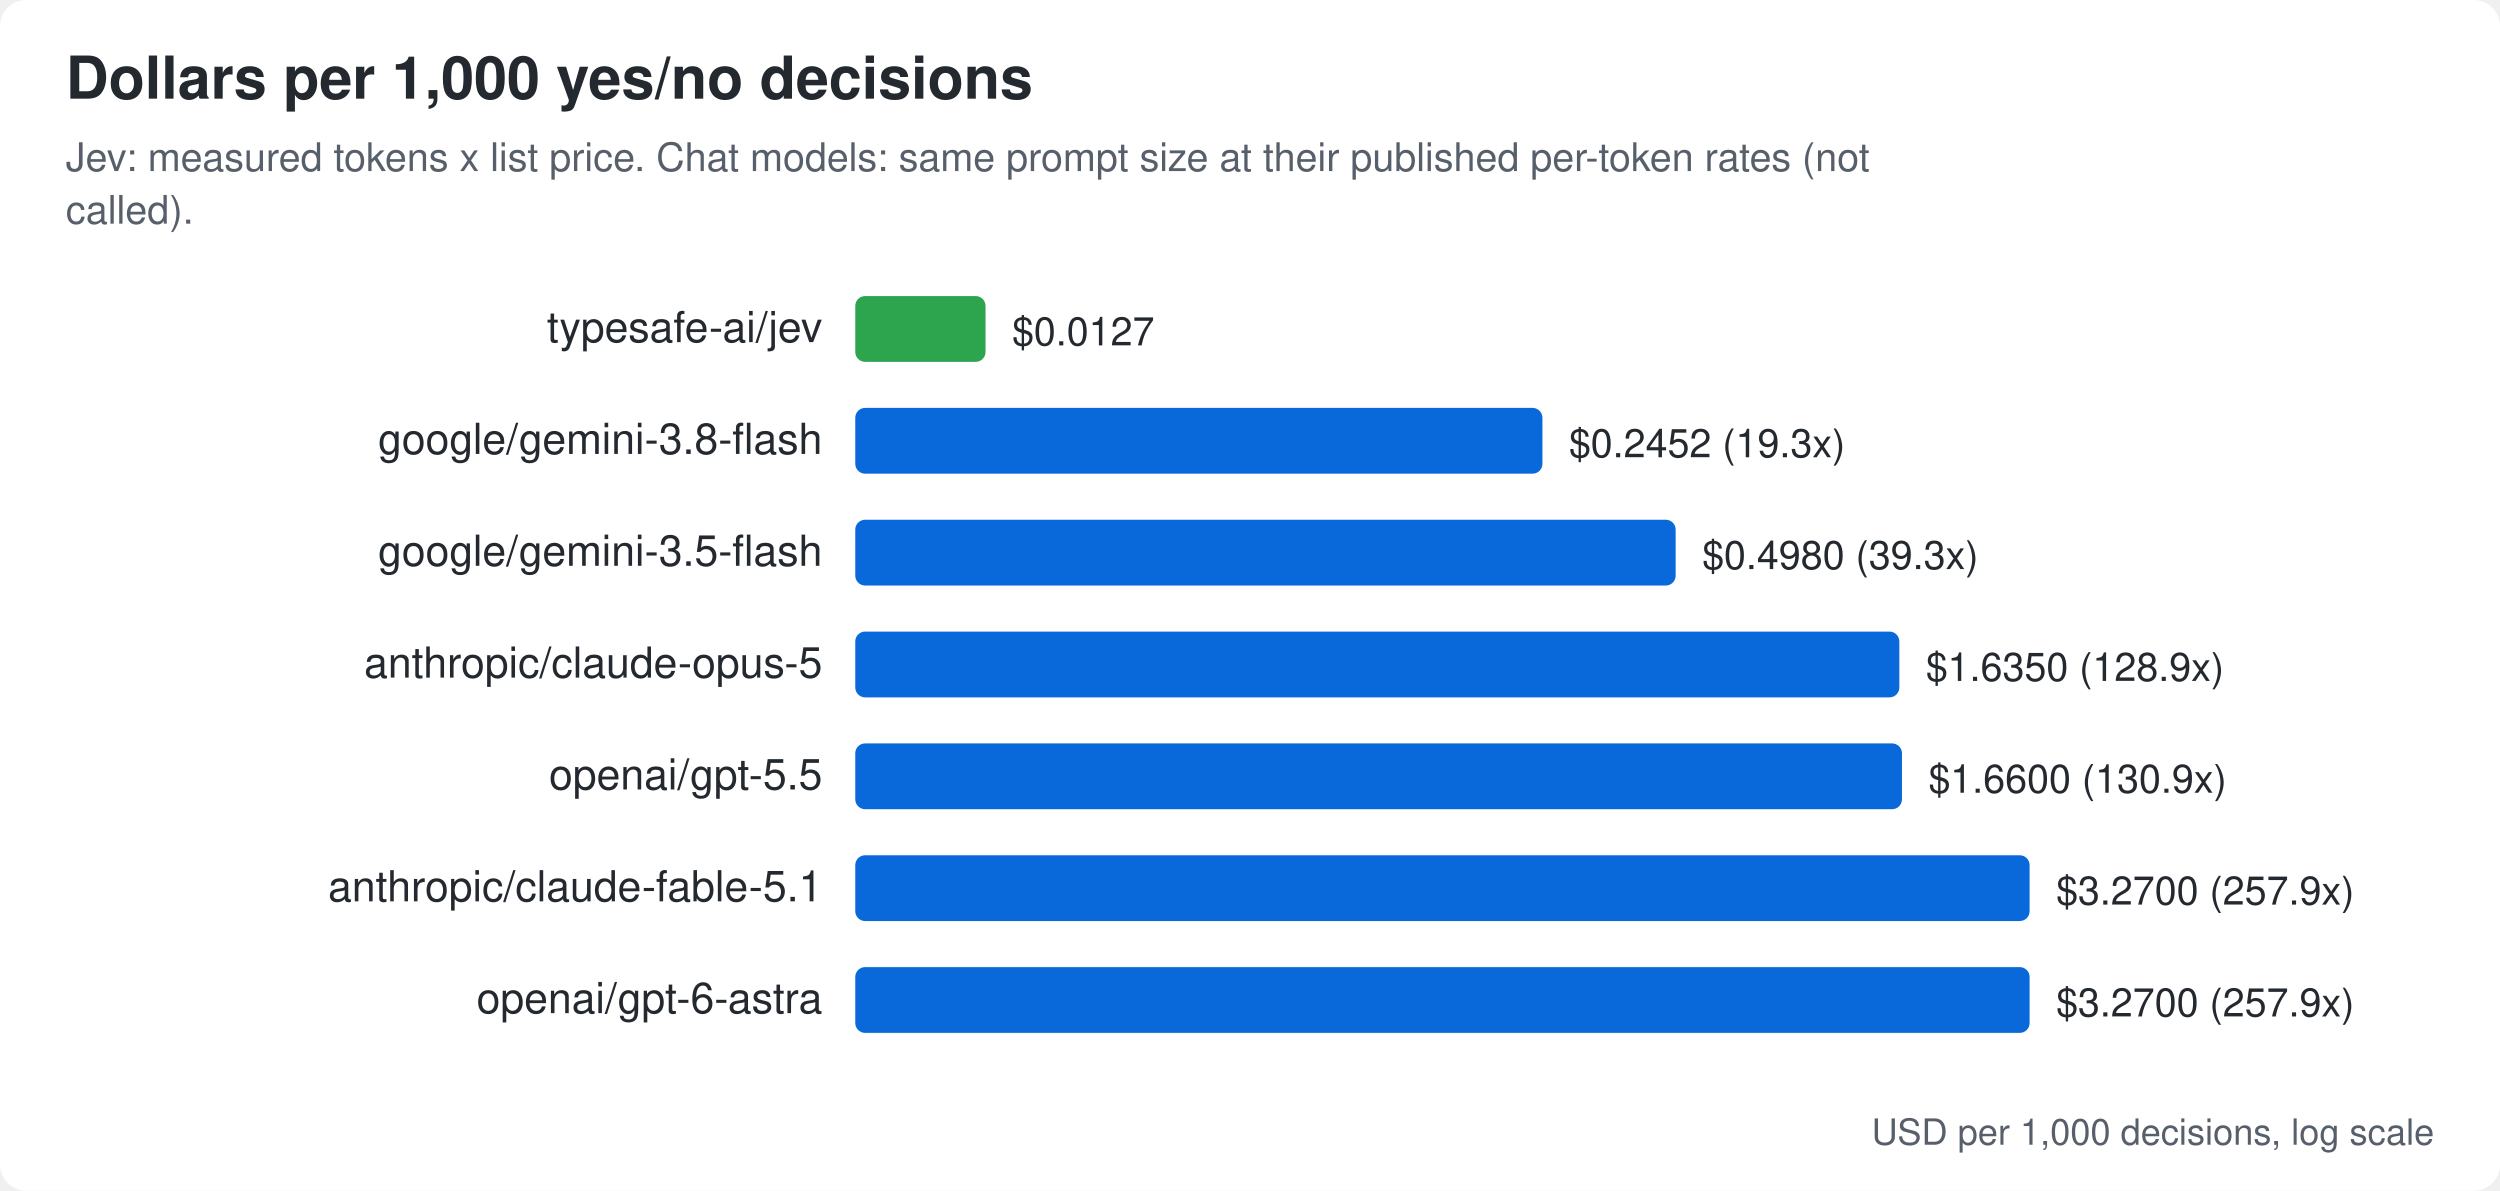
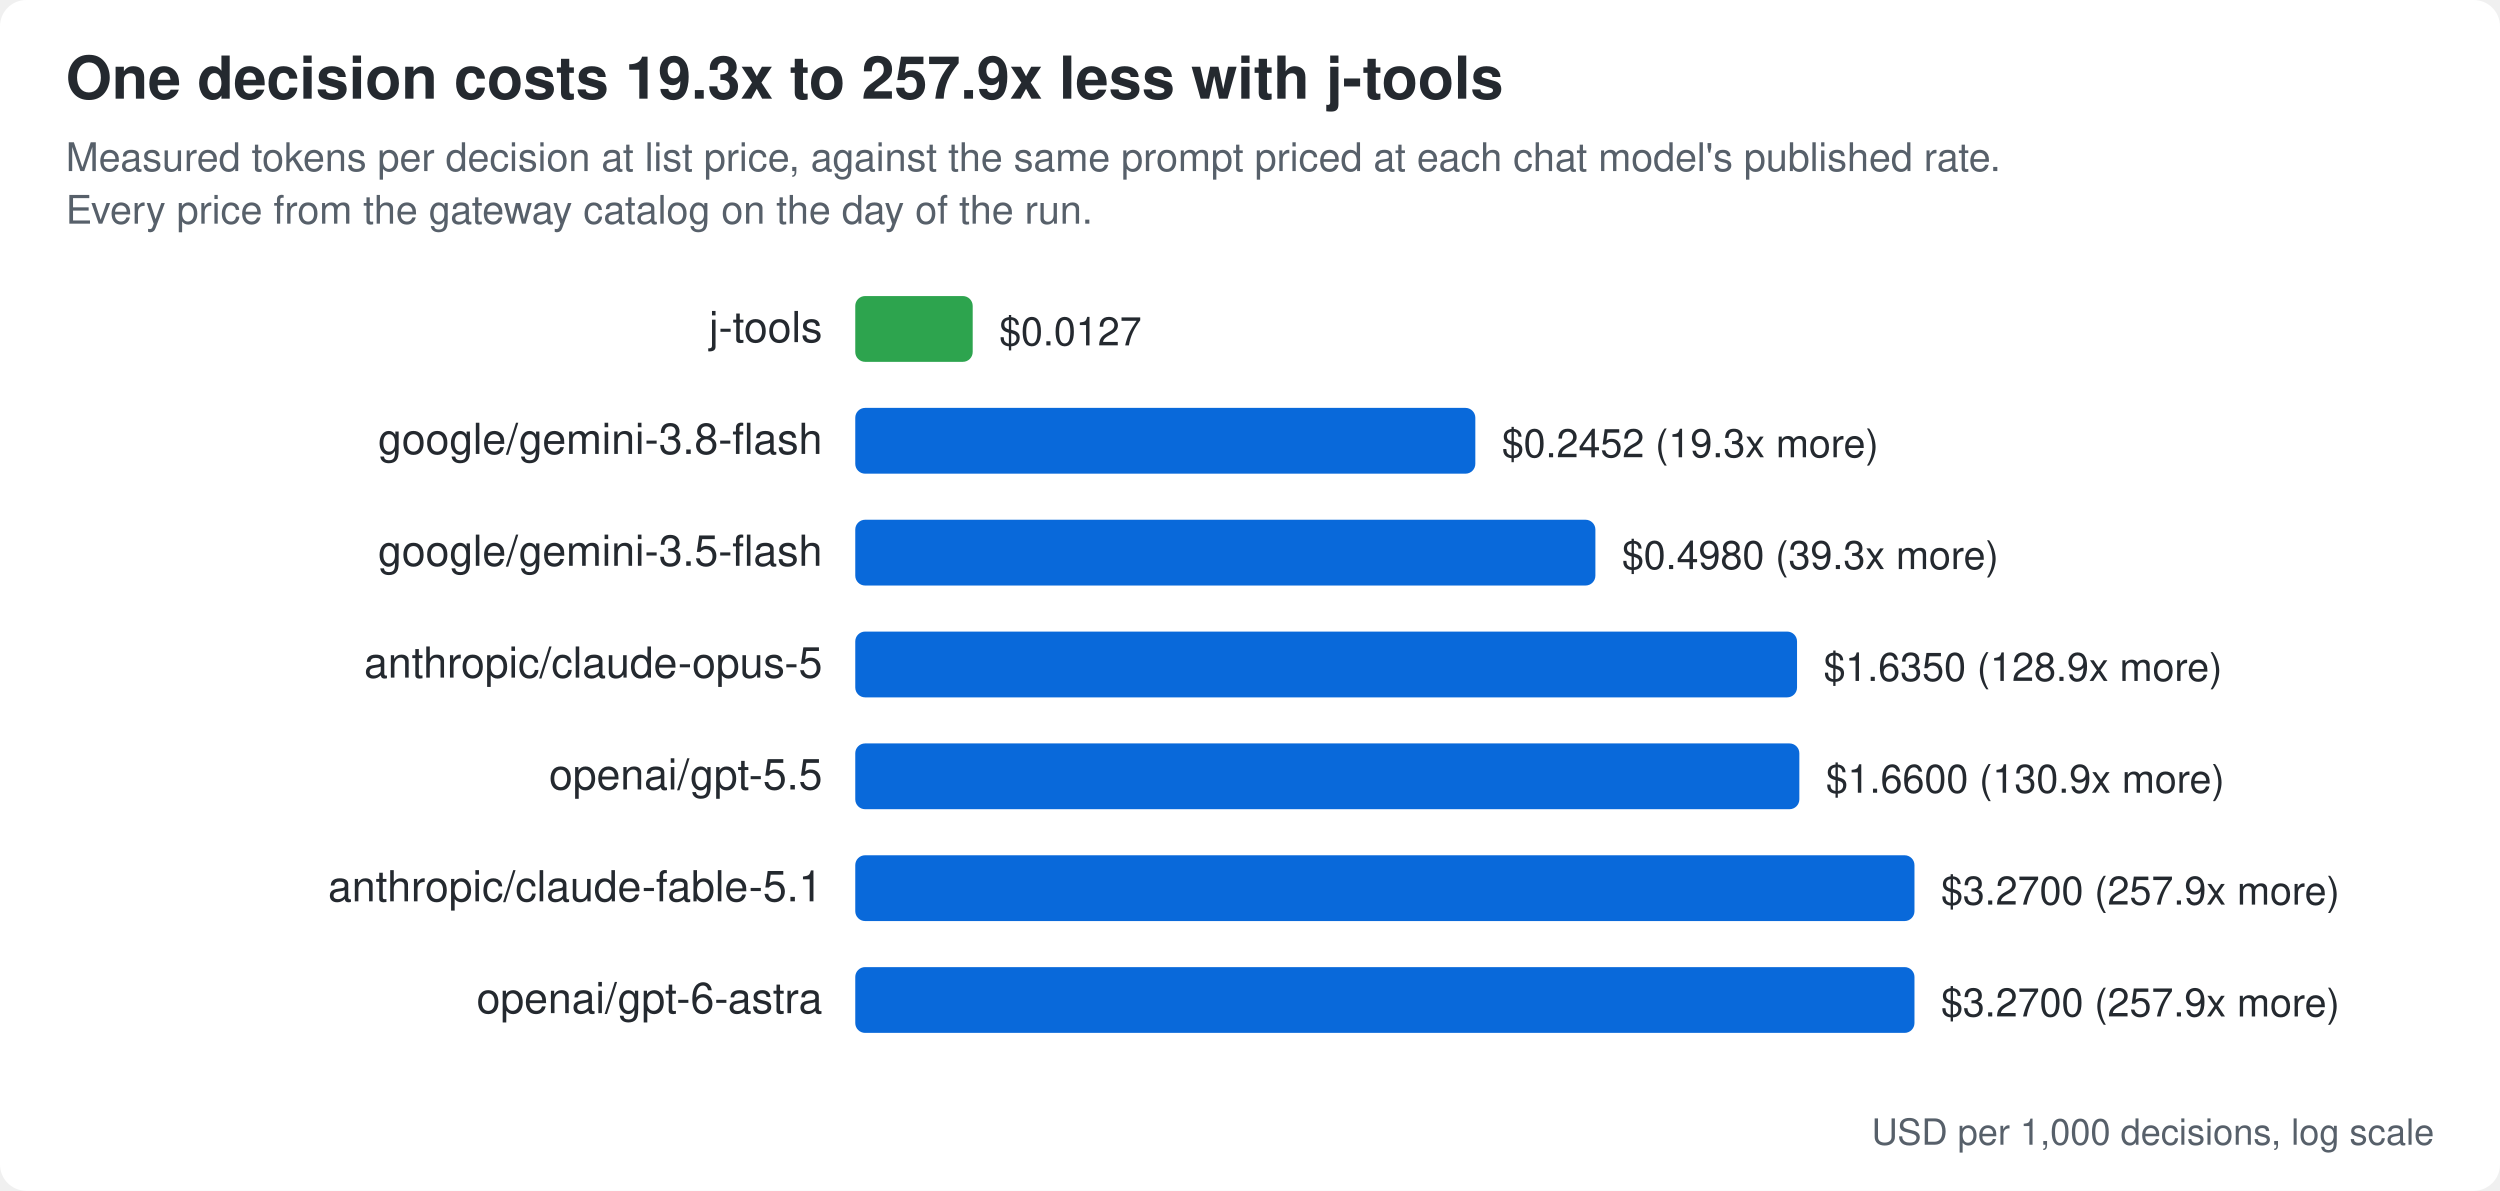
<svg xmlns="http://www.w3.org/2000/svg" width="760" height="362" viewBox="0 0 760 362" font-family="-apple-system, Segoe UI, Helvetica, Arial, sans-serif">
  <rect width="760" height="362" fill="white" rx="8" />
-   <text x="20" y="30" font-size="18" font-weight="600" fill="#24292f">Dollars per 1,000 yes/no decisions</text>
-   <text x="20" y="52" font-size="12" fill="#57606a">Jev: measured tokens x list price. Chat models: same prompt size at their published per-token rates (not</text>
-   <text x="20" y="68" font-size="12" fill="#57606a">called).</text>
-   <text x="250" y="104" font-size="13" fill="#24292f" text-anchor="end">typesafe-ai/jev</text>
-   <rect x="260" y="90" width="39.6" height="20" rx="3" fill="#2da44e" />
-   <text x="307.6" y="105" font-size="12" fill="#24292f">$0.0127</text>
+   <text x="20" y="30" font-size="18" font-weight="600" fill="#24292f">One decision costs 19.3x to 257.9x less with j-tools</text>
+   <text x="20" y="52" font-size="12" fill="#57606a">Measured tokens per decision at list price, against the same prompt priced at each chat model's published rate.</text>
+   <text x="20" y="68" font-size="12" fill="#57606a">Every price from the gateway catalog on the day of the run.</text>
+   <text x="250" y="104" font-size="13" fill="#24292f" text-anchor="end">j-tools</text>
+   <rect x="260" y="90" width="35.7" height="20" rx="3" fill="#2da44e" />
+   <text x="303.7" y="105" font-size="12" fill="#24292f">$0.0127</text>
  <text x="250" y="138" font-size="13" fill="#24292f" text-anchor="end">google/gemini-3.8-flash</text>
-   <rect x="260" y="124" width="208.9" height="20" rx="3" fill="#0969da" />
-   <text x="476.9" y="139" font-size="12" fill="#24292f">$0.2452  (19.3x)</text>
+   <rect x="260" y="124" width="188.5" height="20" rx="3" fill="#0969da" />
+   <text x="456.5" y="139" font-size="12" fill="#24292f">$0.2452  (19.3x more)</text>
  <text x="250" y="172" font-size="13" fill="#24292f" text-anchor="end">google/gemini-3.5-flash</text>
-   <rect x="260" y="158" width="249.4" height="20" rx="3" fill="#0969da" />
-   <text x="517.4" y="173" font-size="12" fill="#24292f">$0.4980  (39.3x)</text>
+   <rect x="260" y="158" width="225.0" height="20" rx="3" fill="#0969da" />
+   <text x="493.0" y="173" font-size="12" fill="#24292f">$0.4980  (39.3x more)</text>
  <text x="250" y="206" font-size="13" fill="#24292f" text-anchor="end">anthropic/claude-opus-5</text>
-   <rect x="260" y="192" width="317.4" height="20" rx="3" fill="#0969da" />
-   <text x="585.4" y="207" font-size="12" fill="#24292f">$1.6350  (128.9x)</text>
+   <rect x="260" y="192" width="286.3" height="20" rx="3" fill="#0969da" />
+   <text x="554.3" y="207" font-size="12" fill="#24292f">$1.6350  (128.9x more)</text>
  <text x="250" y="240" font-size="13" fill="#24292f" text-anchor="end">openai/gpt-5.5</text>
-   <rect x="260" y="226" width="318.2" height="20" rx="3" fill="#0969da" />
-   <text x="586.2" y="241" font-size="12" fill="#24292f">$1.6600  (130.9x)</text>
+   <rect x="260" y="226" width="287.0" height="20" rx="3" fill="#0969da" />
+   <text x="555.0" y="241" font-size="12" fill="#24292f">$1.6600  (130.9x more)</text>
  <text x="250" y="274" font-size="13" fill="#24292f" text-anchor="end">anthropic/claude-fable-5.1</text>
-   <rect x="260" y="260" width="357.0" height="20" rx="3" fill="#0969da" />
-   <text x="625.0" y="275" font-size="12" fill="#24292f">$3.2700  (257.9x)</text>
+   <rect x="260" y="260" width="322.0" height="20" rx="3" fill="#0969da" />
+   <text x="590.0" y="275" font-size="12" fill="#24292f">$3.2700  (257.9x more)</text>
  <text x="250" y="308" font-size="13" fill="#24292f" text-anchor="end">openai/gpt-6-astra</text>
-   <rect x="260" y="294" width="357.0" height="20" rx="3" fill="#0969da" />
-   <text x="625.0" y="309" font-size="12" fill="#24292f">$3.2700  (257.9x)</text>
+   <rect x="260" y="294" width="322.0" height="20" rx="3" fill="#0969da" />
+   <text x="590.0" y="309" font-size="12" fill="#24292f">$3.2700  (257.9x more)</text>
  <text x="740" y="348" font-size="11" fill="#57606a" text-anchor="end">USD per 1,000 decisions, log scale</text>
</svg>
